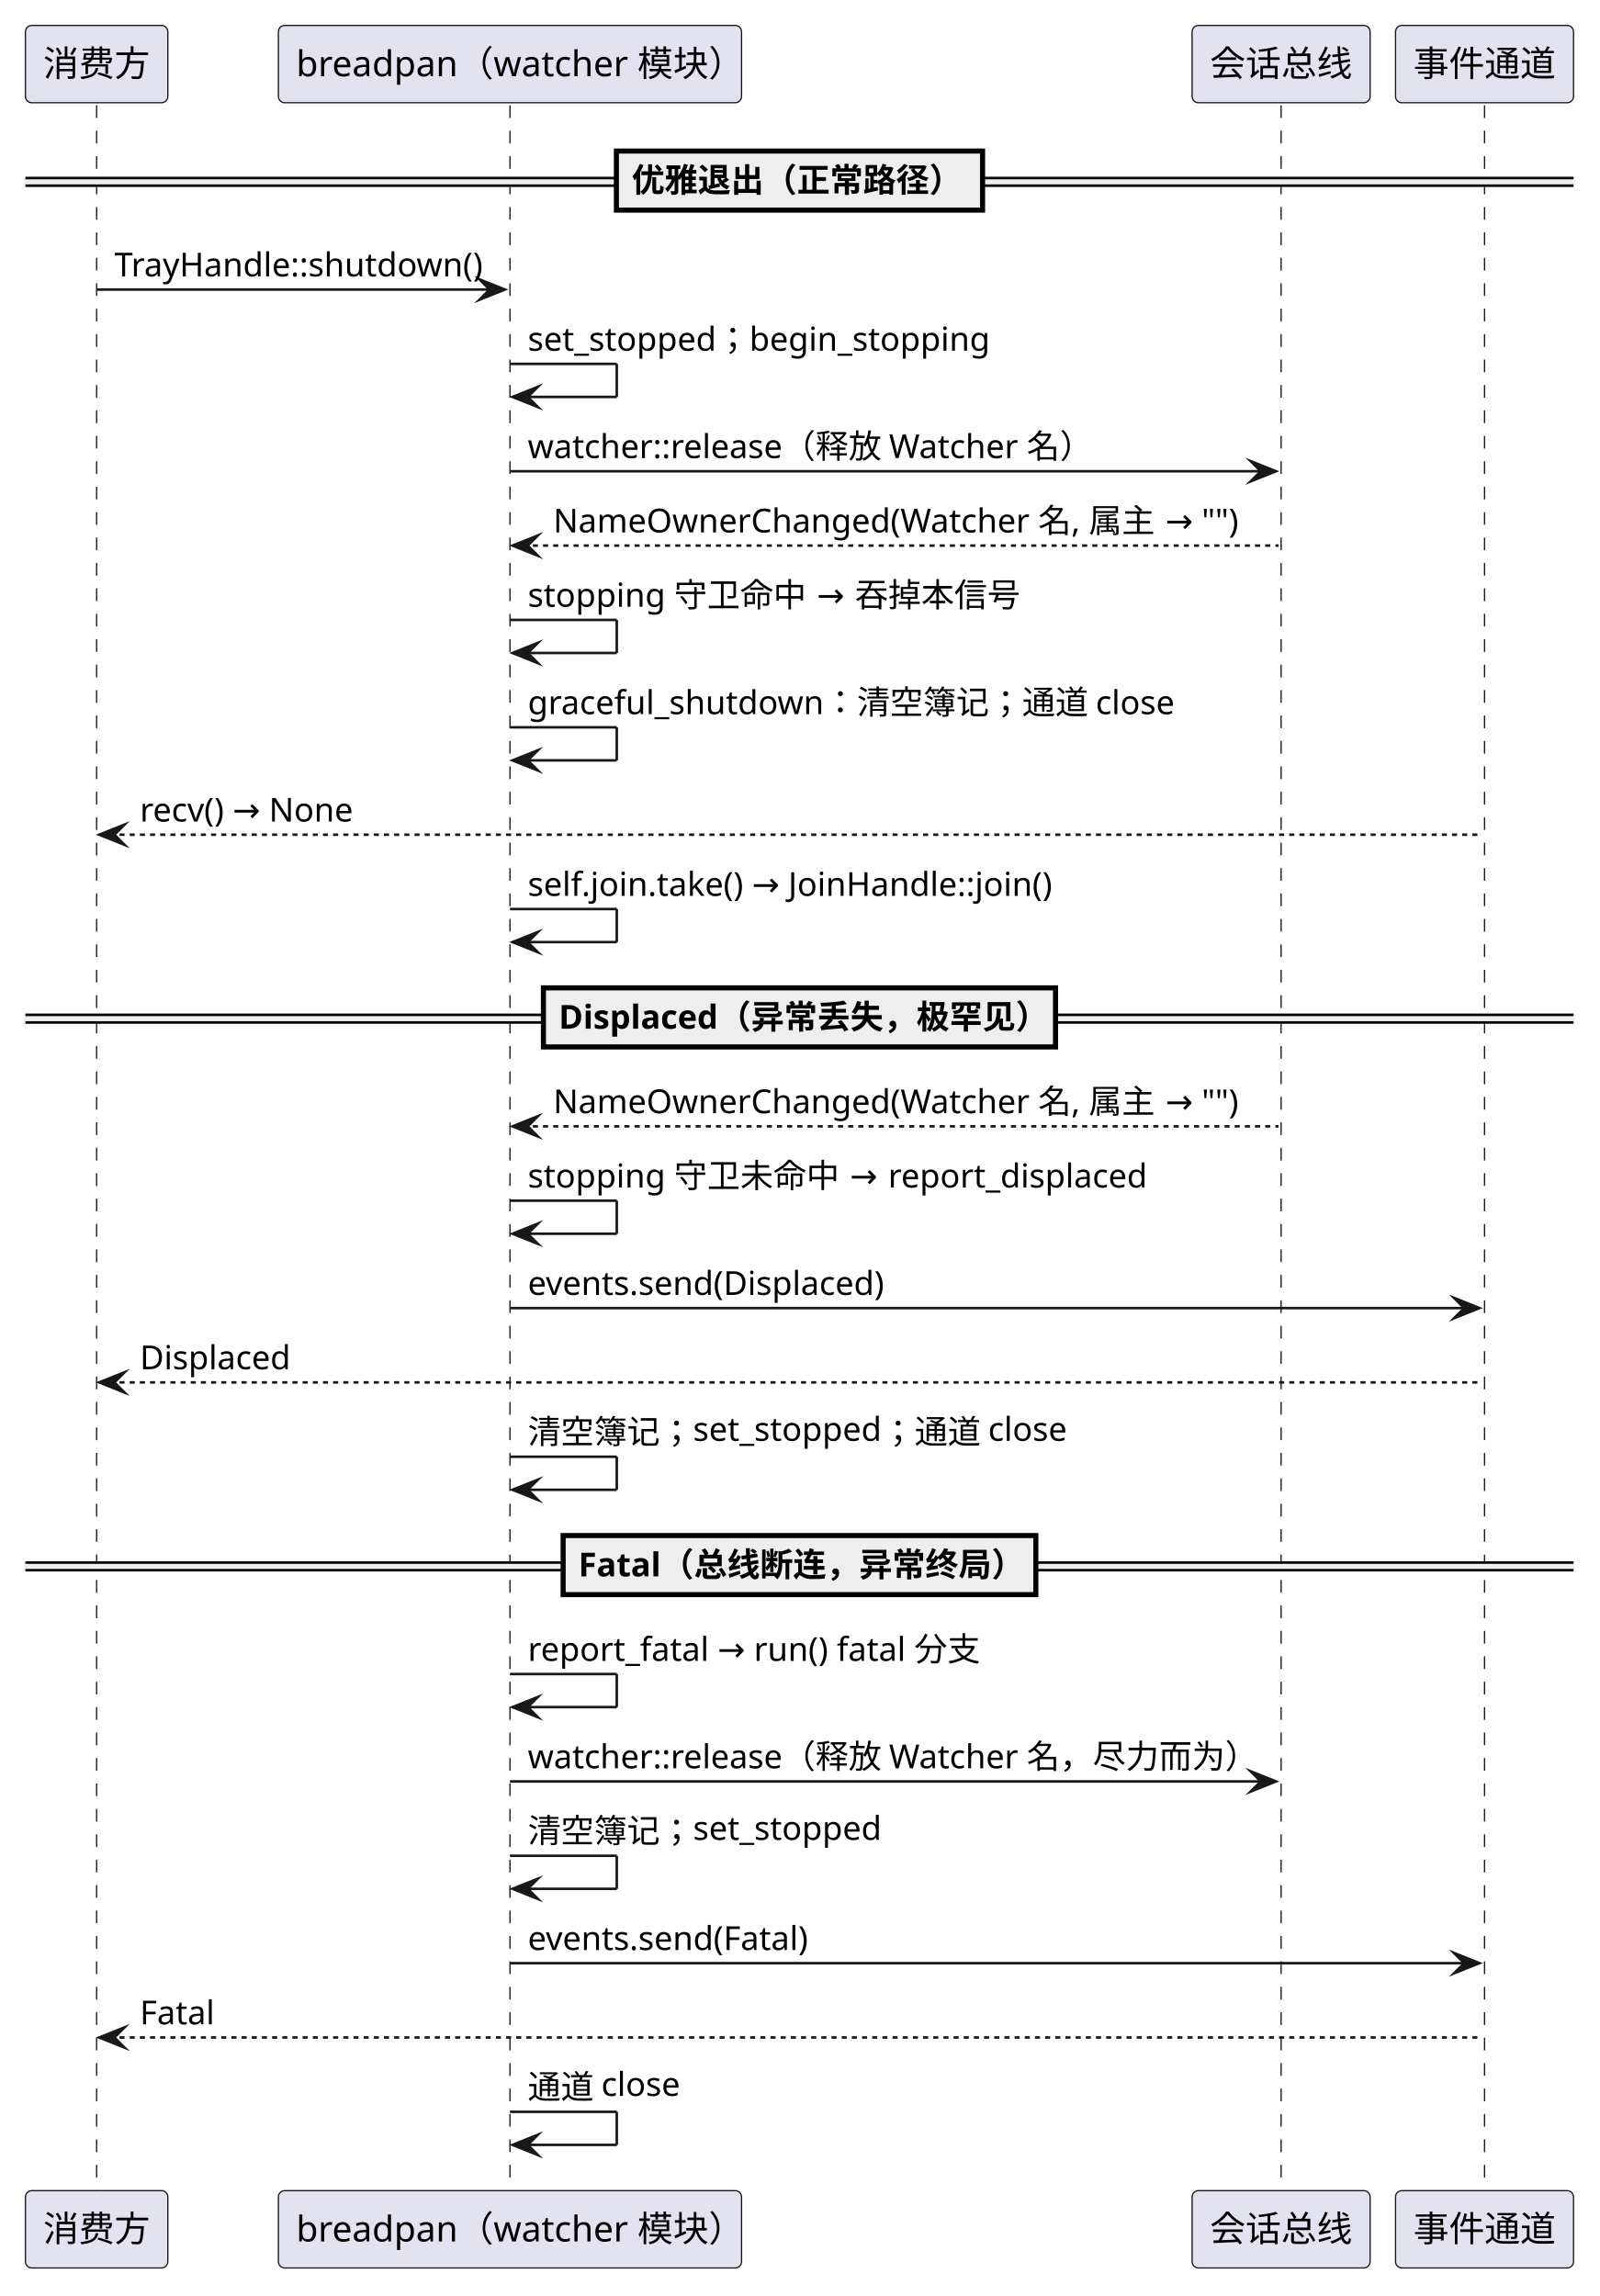
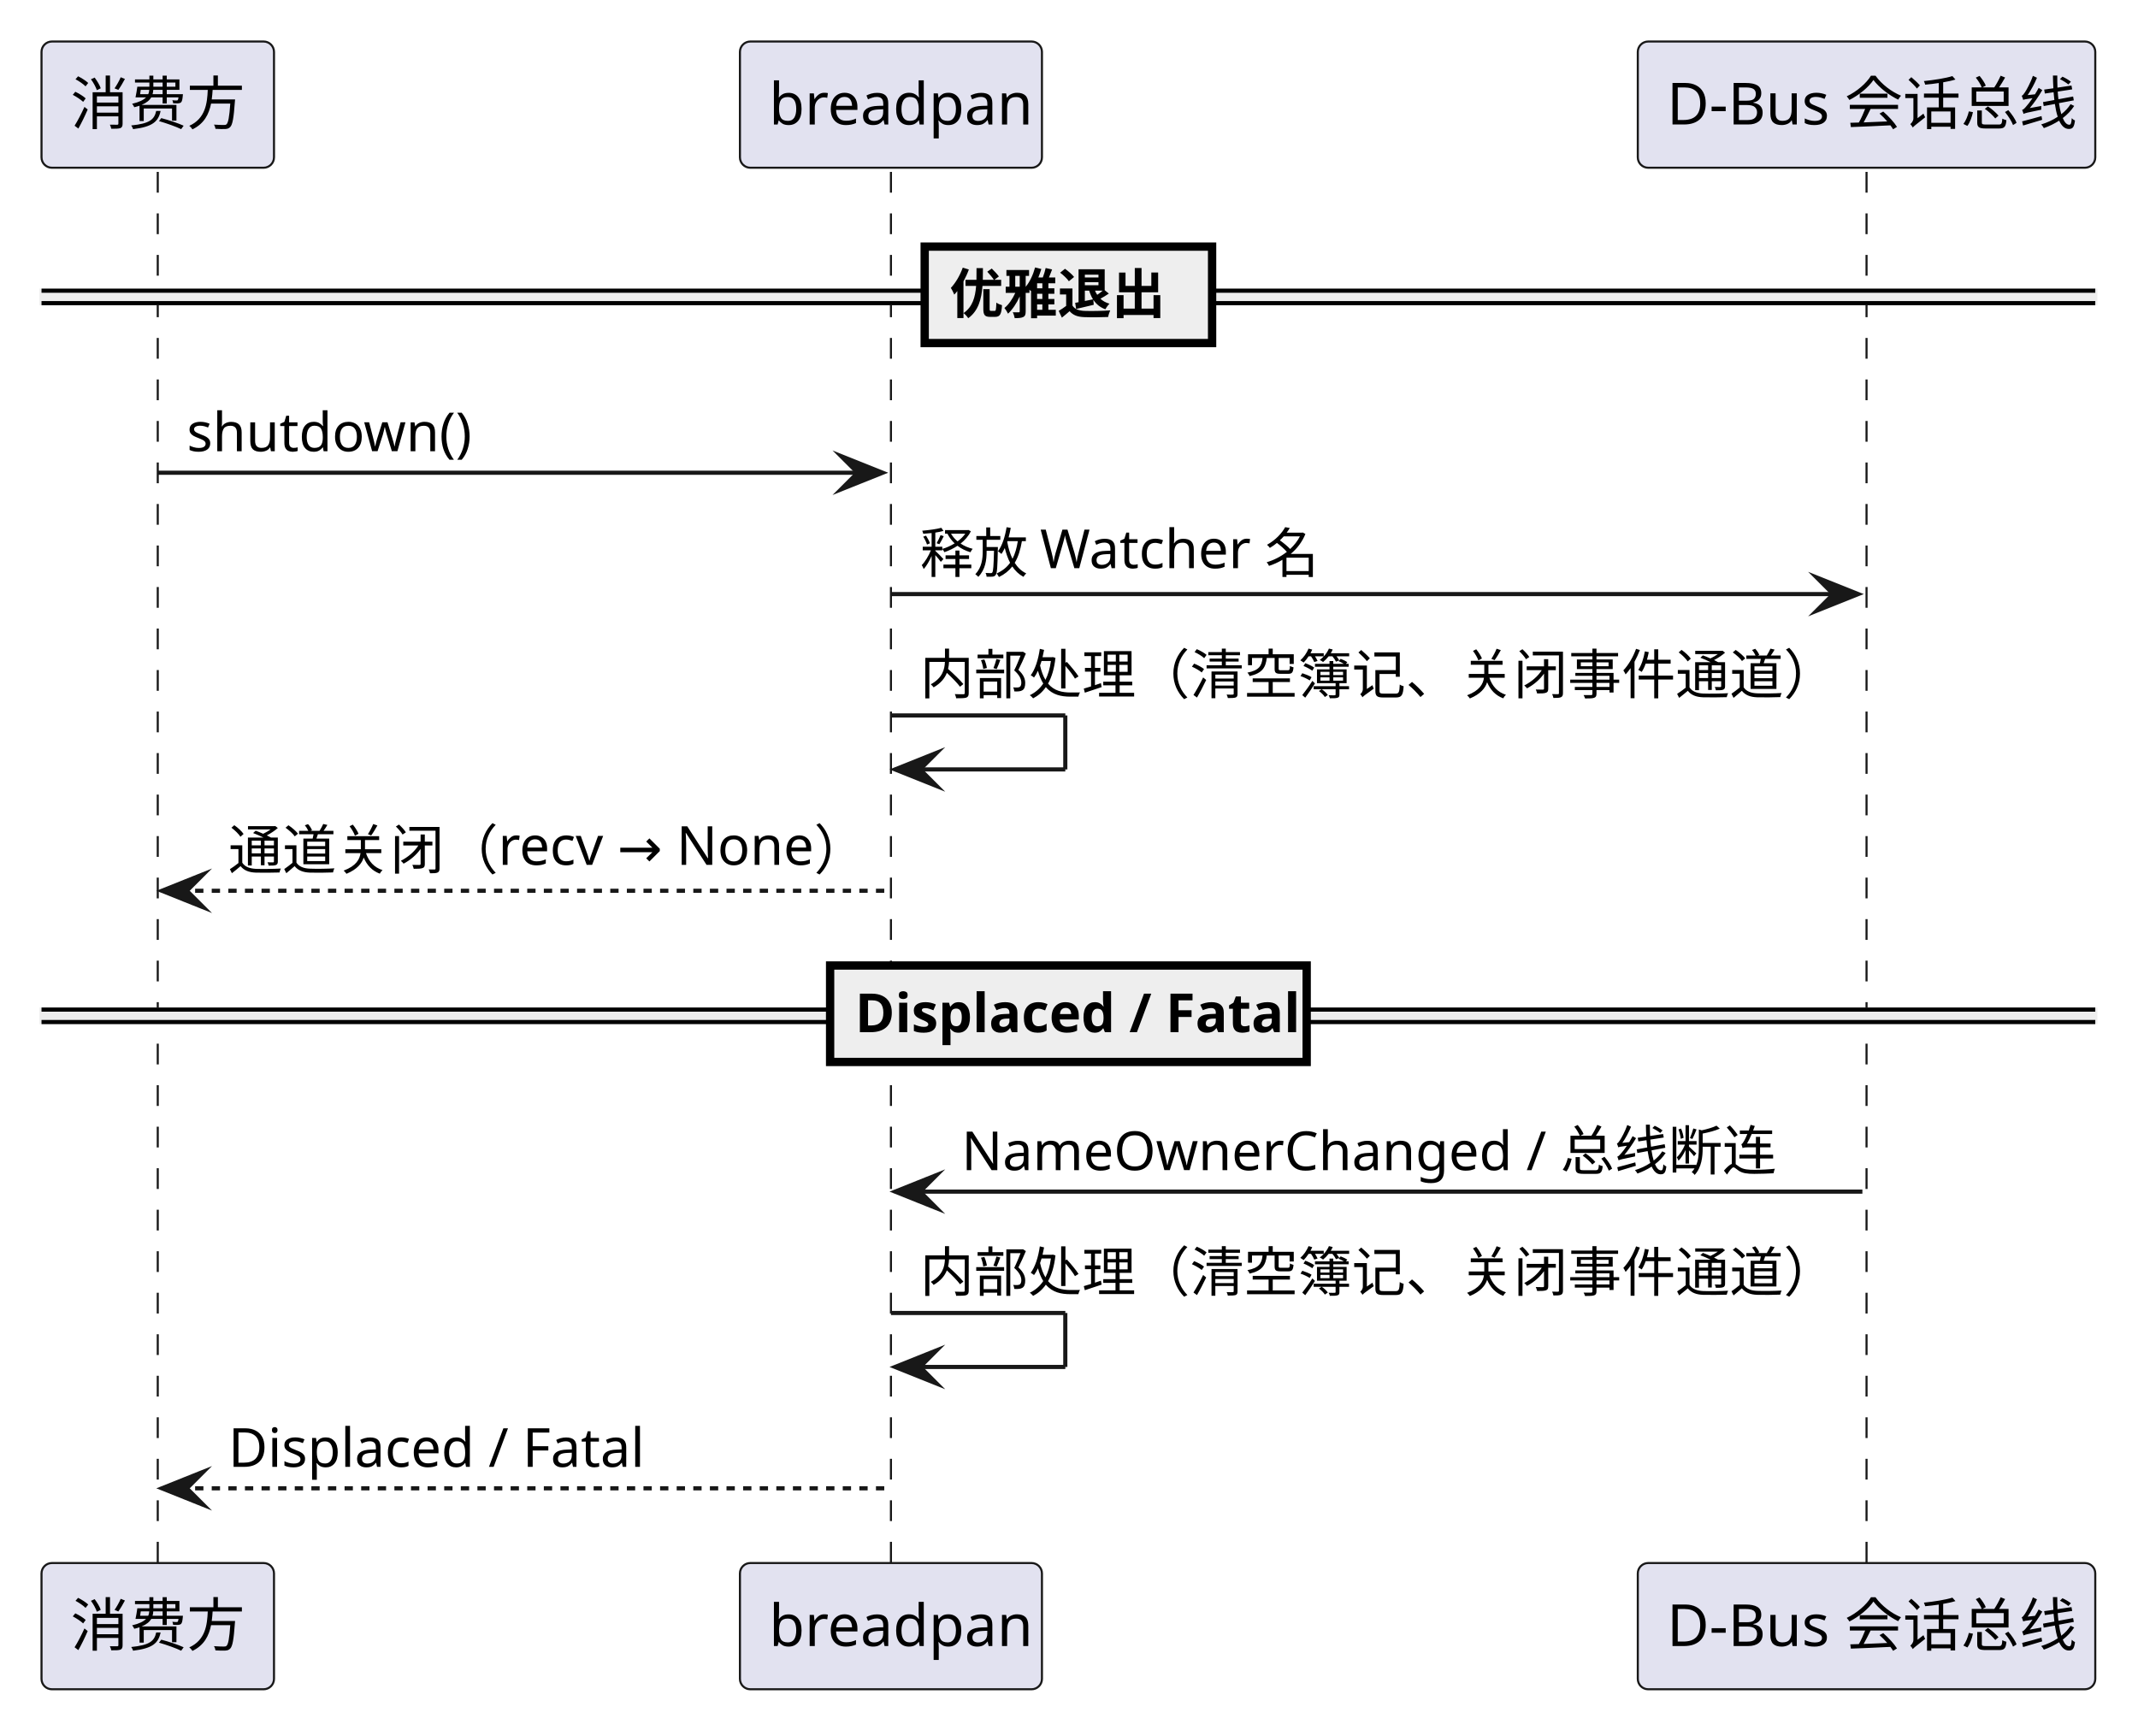
- <svg xmlns="http://www.w3.org/2000/svg" version="1.1" data-diagram-type="SEQUENCE" style="width:629px;height:903px;background:#FFFFFF;" width="629px" height="903px" viewBox="0 0 629 903" zoomAndPan="magnify" preserveAspectRatio="none" contentStyleType="text/css">
+ <svg xmlns="http://www.w3.org/2000/svg" version="1.1" data-diagram-type="SEQUENCE" style="width:515px;height:418px;background:#FFFFFF;" width="515px" height="418px" viewBox="0 0 515 418" zoomAndPan="magnify" preserveAspectRatio="none" contentStyleType="text/css">
  <defs />
  <g font-family="sans-serif" lengthAdjust="spacing">
    <g>
-       <rect x="34.5" y="41.406" width="8" height="820.156" fill="#000" fill-opacity="0" />
-       <line x1="38" y1="41.406" x2="38" y2="861.563" style="stroke:#181818;stroke-width:0.5;stroke-dasharray:5,5;" />
+       <rect x="34.5" y="41.406" width="8" height="335.109" fill="#000" fill-opacity="0" />
+       <line x1="38" y1="41.406" x2="38" y2="376.516" style="stroke:#181818;stroke-width:0.5;stroke-dasharray:5,5;" />
    </g>
    <g>
-       <rect x="197.05" y="41.406" width="8" height="820.156" fill="#000" fill-opacity="0" />
-       <line x1="200.55" y1="41.406" x2="200.55" y2="861.563" style="stroke:#181818;stroke-width:0.5;stroke-dasharray:5,5;" />
+       <rect x="211.11" y="41.406" width="8" height="335.109" fill="#000" fill-opacity="0" />
+       <line x1="214.61" y1="41.406" x2="214.61" y2="376.516" style="stroke:#181818;stroke-width:0.5;stroke-dasharray:5,5;" />
    </g>
    <g>
-       <rect x="500.303" y="41.406" width="8" height="820.156" fill="#000" fill-opacity="0" />
-       <line x1="503.803" y1="41.406" x2="503.803" y2="861.563" style="stroke:#181818;stroke-width:0.5;stroke-dasharray:5,5;" />
-     </g>
-     <g>
-       <rect x="580.303" y="41.406" width="8" height="820.156" fill="#000" fill-opacity="0" />
-       <line x1="583.803" y1="41.406" x2="583.803" y2="861.563" style="stroke:#181818;stroke-width:0.5;stroke-dasharray:5,5;" />
+       <rect x="446.111" y="41.406" width="8" height="335.109" fill="#000" fill-opacity="0" />
+       <line x1="449.611" y1="41.406" x2="449.611" y2="376.516" style="stroke:#181818;stroke-width:0.5;stroke-dasharray:5,5;" />
    </g>
    <rect x="10" y="10" width="56" height="30.406" fill="#E2E2F0" style="stroke:#181818;stroke-width:0.5;" rx="2.5" ry="2.5" />
    <text x="17" y="29.988" fill="#000" font-size="14" textLength="42">消费方</text>
-     <rect x="109.479" y="10" width="182.143" height="30.406" fill="#E2E2F0" style="stroke:#181818;stroke-width:0.5;" rx="2.5" ry="2.5" />
-     <text x="116.479" y="29.988" fill="#000" font-size="14" textLength="168.143">breadpan（watcher 模块）</text>
-     <rect x="468.803" y="10" width="70" height="30.406" fill="#E2E2F0" style="stroke:#181818;stroke-width:0.5;" rx="2.5" ry="2.5" />
-     <text x="475.803" y="29.988" fill="#000" font-size="14" textLength="56">会话总线</text>
-     <rect x="548.803" y="10" width="70" height="30.406" fill="#E2E2F0" style="stroke:#181818;stroke-width:0.5;" rx="2.5" ry="2.5" />
-     <text x="555.803" y="29.988" fill="#000" font-size="14" textLength="56">事件通道</text>
-     <rect x="10" y="861.563" width="56" height="30.406" fill="#E2E2F0" style="stroke:#181818;stroke-width:0.5;" rx="2.5" ry="2.5" />
-     <text x="17" y="881.551" fill="#000" font-size="14" textLength="42">消费方</text>
-     <rect x="109.479" y="861.563" width="182.143" height="30.406" fill="#E2E2F0" style="stroke:#181818;stroke-width:0.5;" rx="2.5" ry="2.5" />
-     <text x="116.479" y="881.551" fill="#000" font-size="14" textLength="168.143">breadpan（watcher 模块）</text>
-     <rect x="468.803" y="861.563" width="70" height="30.406" fill="#E2E2F0" style="stroke:#181818;stroke-width:0.5;" rx="2.5" ry="2.5" />
-     <text x="475.803" y="881.551" fill="#000" font-size="14" textLength="56">会话总线</text>
-     <rect x="548.803" y="861.563" width="70" height="30.406" fill="#E2E2F0" style="stroke:#181818;stroke-width:0.5;" rx="2.5" ry="2.5" />
-     <text x="555.803" y="881.551" fill="#000" font-size="14" textLength="56">事件通道</text>
-     <rect x="10" y="70.023" width="608.802" height="3" fill="#EEE" style="stroke:#EEE;stroke-width:1;" />
-     <line x1="10" y1="70.023" x2="618.802" y2="70.023" style="stroke:#000;stroke-width:1;" />
-     <line x1="10" y1="73.023" x2="618.802" y2="73.023" style="stroke:#000;stroke-width:1;" />
-     <rect x="242.401" y="59.406" width="144" height="23.234" fill="#EEE" style="stroke:#000;stroke-width:2;" />
-     <text x="248.401" y="75.467" fill="#000" font-size="13" textLength="130" font-weight="700">优雅退出（正常路径）</text>
-     <polygon points="188.55,109.875,198.55,113.875,188.55,117.875,192.55,113.875" fill="#181818" style="stroke:#181818;stroke-width:1;stroke-linejoin:miter;stroke-miterlimit:10;" />
-     <line x1="38" y1="113.875" x2="194.55" y2="113.875" style="stroke:#181818;stroke-width:1;" />
-     <text x="45" y="108.701" fill="#000" font-size="13" textLength="138.55">TrayHandle::shutdown()</text>
-     <line x1="200.55" y1="143.109" x2="242.55" y2="143.109" style="stroke:#181818;stroke-width:1;" />
-     <line x1="242.55" y1="143.109" x2="242.55" y2="156.109" style="stroke:#181818;stroke-width:1;" />
-     <line x1="201.55" y1="156.109" x2="242.55" y2="156.109" style="stroke:#181818;stroke-width:1;" />
-     <polygon points="211.55,152.109,201.55,156.109,211.55,160.109,207.55,156.109" fill="#181818" style="stroke:#181818;stroke-width:1;stroke-linejoin:miter;stroke-miterlimit:10;" />
-     <text x="207.55" y="137.936" fill="#000" font-size="13" textLength="172.237">set_stopped；begin_stopping</text>
-     <polygon points="491.803,181.344,501.803,185.344,491.803,189.344,495.803,185.344" fill="#181818" style="stroke:#181818;stroke-width:1;stroke-linejoin:miter;stroke-miterlimit:10;" />
-     <line x1="200.55" y1="185.344" x2="497.803" y2="185.344" style="stroke:#181818;stroke-width:1;" />
-     <text x="207.55" y="180.17" fill="#000" font-size="13" textLength="214.253">watcher::release（释放 Watcher 名）</text>
-     <polygon points="211.55,210.578,201.55,214.578,211.55,218.578,207.55,214.578" fill="#181818" style="stroke:#181818;stroke-width:1;stroke-linejoin:miter;stroke-miterlimit:10;" />
-     <line x1="205.55" y1="214.578" x2="502.803" y2="214.578" style="stroke:#181818;stroke-width:1;stroke-dasharray:2,2;" />
-     <text x="217.55" y="209.404" fill="#000" font-size="13" textLength="256.109">NameOwnerChanged(Watcher 名, 属主 → "")</text>
-     <line x1="200.55" y1="243.813" x2="242.55" y2="243.813" style="stroke:#181818;stroke-width:1;" />
-     <line x1="242.55" y1="243.813" x2="242.55" y2="256.813" style="stroke:#181818;stroke-width:1;" />
-     <line x1="201.55" y1="256.813" x2="242.55" y2="256.813" style="stroke:#181818;stroke-width:1;" />
-     <polygon points="211.55,252.813,201.55,256.813,211.55,260.813,207.55,256.813" fill="#181818" style="stroke:#181818;stroke-width:1;stroke-linejoin:miter;stroke-miterlimit:10;" />
-     <text x="207.55" y="238.639" fill="#000" font-size="13" textLength="190.29">stopping 守卫命中 → 吞掉本信号</text>
-     <line x1="200.55" y1="286.047" x2="242.55" y2="286.047" style="stroke:#181818;stroke-width:1;" />
-     <line x1="242.55" y1="286.047" x2="242.55" y2="299.047" style="stroke:#181818;stroke-width:1;" />
-     <line x1="201.55" y1="299.047" x2="242.55" y2="299.047" style="stroke:#181818;stroke-width:1;" />
-     <polygon points="211.55,295.047,201.55,299.047,211.55,303.047,207.55,299.047" fill="#181818" style="stroke:#181818;stroke-width:1;stroke-linejoin:miter;stroke-miterlimit:10;" />
-     <text x="207.55" y="280.873" fill="#000" font-size="13" textLength="248.378">graceful_shutdown：清空簿记；通道 close</text>
-     <polygon points="49,324.281,39,328.281,49,332.281,45,328.281" fill="#181818" style="stroke:#181818;stroke-width:1;stroke-linejoin:miter;stroke-miterlimit:10;" />
-     <line x1="43" y1="328.281" x2="582.803" y2="328.281" style="stroke:#181818;stroke-width:1;stroke-dasharray:2,2;" />
-     <text x="55" y="323.107" fill="#000" font-size="13" textLength="83.586">recv() → None</text>
-     <line x1="200.55" y1="357.516" x2="242.55" y2="357.516" style="stroke:#181818;stroke-width:1;" />
-     <line x1="242.55" y1="357.516" x2="242.55" y2="370.516" style="stroke:#181818;stroke-width:1;" />
-     <line x1="201.55" y1="370.516" x2="242.55" y2="370.516" style="stroke:#181818;stroke-width:1;" />
-     <polygon points="211.55,366.516,201.55,370.516,211.55,374.516,207.55,370.516" fill="#181818" style="stroke:#181818;stroke-width:1;stroke-linejoin:miter;stroke-miterlimit:10;" />
-     <text x="207.55" y="352.342" fill="#000" font-size="13" textLength="204.21">self.join.take() → JoinHandle::join()</text>
-     <rect x="10" y="399.133" width="608.802" height="3" fill="#EEE" style="stroke:#EEE;stroke-width:1;" />
-     <line x1="10" y1="399.133" x2="618.802" y2="399.133" style="stroke:#000;stroke-width:1;" />
-     <line x1="10" y1="402.133" x2="618.802" y2="402.133" style="stroke:#000;stroke-width:1;" />
-     <rect x="213.707" y="388.516" width="201.389" height="23.234" fill="#EEE" style="stroke:#000;stroke-width:2;" />
-     <text x="219.707" y="404.576" fill="#000" font-size="13" textLength="187.389" font-weight="700">Displaced（异常丢失，极罕见）</text>
-     <polygon points="211.55,438.984,201.55,442.984,211.55,446.984,207.55,442.984" fill="#181818" style="stroke:#181818;stroke-width:1;stroke-linejoin:miter;stroke-miterlimit:10;" />
-     <line x1="205.55" y1="442.984" x2="502.803" y2="442.984" style="stroke:#181818;stroke-width:1;stroke-dasharray:2,2;" />
-     <text x="217.55" y="437.811" fill="#000" font-size="13" textLength="256.109">NameOwnerChanged(Watcher 名, 属主 → "")</text>
-     <line x1="200.55" y1="472.219" x2="242.55" y2="472.219" style="stroke:#181818;stroke-width:1;" />
-     <line x1="242.55" y1="472.219" x2="242.55" y2="485.219" style="stroke:#181818;stroke-width:1;" />
-     <line x1="201.55" y1="485.219" x2="242.55" y2="485.219" style="stroke:#181818;stroke-width:1;" />
-     <polygon points="211.55,481.219,201.55,485.219,211.55,489.219,207.55,485.219" fill="#181818" style="stroke:#181818;stroke-width:1;stroke-linejoin:miter;stroke-miterlimit:10;" />
-     <text x="207.55" y="467.045" fill="#000" font-size="13" textLength="234.59">stopping 守卫未命中 → report_displaced</text>
-     <polygon points="571.803,510.453,581.803,514.453,571.803,518.453,575.803,514.453" fill="#181818" style="stroke:#181818;stroke-width:1;stroke-linejoin:miter;stroke-miterlimit:10;" />
-     <line x1="200.55" y1="514.453" x2="577.803" y2="514.453" style="stroke:#181818;stroke-width:1;" />
-     <text x="207.55" y="509.279" fill="#000" font-size="13" textLength="135.707">events.send(Displaced)</text>
-     <polygon points="49,539.688,39,543.688,49,547.688,45,543.688" fill="#181818" style="stroke:#181818;stroke-width:1;stroke-linejoin:miter;stroke-miterlimit:10;" />
-     <line x1="43" y1="543.688" x2="582.803" y2="543.688" style="stroke:#181818;stroke-width:1;stroke-dasharray:2,2;" />
-     <text x="55" y="538.514" fill="#000" font-size="13" textLength="56.964">Displaced</text>
-     <line x1="200.55" y1="572.922" x2="242.55" y2="572.922" style="stroke:#181818;stroke-width:1;" />
-     <line x1="242.55" y1="572.922" x2="242.55" y2="585.922" style="stroke:#181818;stroke-width:1;" />
-     <line x1="201.55" y1="585.922" x2="242.55" y2="585.922" style="stroke:#181818;stroke-width:1;" />
-     <polygon points="211.55,581.922,201.55,585.922,211.55,589.922,207.55,585.922" fill="#181818" style="stroke:#181818;stroke-width:1;stroke-linejoin:miter;stroke-miterlimit:10;" />
-     <text x="207.55" y="567.748" fill="#000" font-size="13" textLength="209.13">清空簿记；set_stopped；通道 close</text>
-     <rect x="10" y="614.539" width="608.802" height="3" fill="#EEE" style="stroke:#EEE;stroke-width:1;" />
-     <line x1="10" y1="614.539" x2="618.802" y2="614.539" style="stroke:#000;stroke-width:1;" />
-     <line x1="10" y1="617.539" x2="618.802" y2="617.539" style="stroke:#000;stroke-width:1;" />
-     <rect x="221.457" y="603.922" width="185.888" height="23.234" fill="#EEE" style="stroke:#000;stroke-width:2;" />
-     <text x="227.457" y="619.982" fill="#000" font-size="13" textLength="171.888" font-weight="700">Fatal（总线断连，异常终局）</text>
-     <line x1="200.55" y1="658.391" x2="242.55" y2="658.391" style="stroke:#181818;stroke-width:1;" />
-     <line x1="242.55" y1="658.391" x2="242.55" y2="671.391" style="stroke:#181818;stroke-width:1;" />
-     <line x1="201.55" y1="671.391" x2="242.55" y2="671.391" style="stroke:#181818;stroke-width:1;" />
-     <polygon points="211.55,667.391,201.55,671.391,211.55,675.391,207.55,671.391" fill="#181818" style="stroke:#181818;stroke-width:1;stroke-linejoin:miter;stroke-miterlimit:10;" />
-     <text x="207.55" y="653.217" fill="#000" font-size="13" textLength="172.314">report_fatal → run() fatal 分支</text>
-     <polygon points="491.803,696.625,501.803,700.625,491.803,704.625,495.803,700.625" fill="#181818" style="stroke:#181818;stroke-width:1;stroke-linejoin:miter;stroke-miterlimit:10;" />
-     <line x1="200.55" y1="700.625" x2="497.803" y2="700.625" style="stroke:#181818;stroke-width:1;" />
-     <text x="207.55" y="695.451" fill="#000" font-size="13" textLength="279.253">watcher::release（释放 Watcher 名，尽力而为）</text>
-     <line x1="200.55" y1="729.859" x2="242.55" y2="729.859" style="stroke:#181818;stroke-width:1;" />
-     <line x1="242.55" y1="729.859" x2="242.55" y2="742.859" style="stroke:#181818;stroke-width:1;" />
-     <line x1="201.55" y1="742.859" x2="242.55" y2="742.859" style="stroke:#181818;stroke-width:1;" />
-     <polygon points="211.55,738.859,201.55,742.859,211.55,746.859,207.55,742.859" fill="#181818" style="stroke:#181818;stroke-width:1;stroke-linejoin:miter;stroke-miterlimit:10;" />
-     <text x="207.55" y="724.686" fill="#000" font-size="13" textLength="135.922">清空簿记；set_stopped</text>
-     <polygon points="571.803,768.094,581.803,772.094,571.803,776.094,575.803,772.094" fill="#181818" style="stroke:#181818;stroke-width:1;stroke-linejoin:miter;stroke-miterlimit:10;" />
-     <line x1="200.55" y1="772.094" x2="577.803" y2="772.094" style="stroke:#181818;stroke-width:1;" />
-     <text x="207.55" y="766.92" fill="#000" font-size="13" textLength="107.485">events.send(Fatal)</text>
-     <polygon points="49,797.328,39,801.328,49,805.328,45,801.328" fill="#181818" style="stroke:#181818;stroke-width:1;stroke-linejoin:miter;stroke-miterlimit:10;" />
-     <line x1="43" y1="801.328" x2="582.803" y2="801.328" style="stroke:#181818;stroke-width:1;stroke-dasharray:2,2;" />
-     <text x="55" y="796.154" fill="#000" font-size="13" textLength="28.742">Fatal</text>
-     <line x1="200.55" y1="830.563" x2="242.55" y2="830.563" style="stroke:#181818;stroke-width:1;" />
-     <line x1="242.55" y1="830.563" x2="242.55" y2="843.563" style="stroke:#181818;stroke-width:1;" />
-     <line x1="201.55" y1="843.563" x2="242.55" y2="843.563" style="stroke:#181818;stroke-width:1;" />
-     <polygon points="211.55,839.563,201.55,843.563,211.55,847.563,207.55,843.563" fill="#181818" style="stroke:#181818;stroke-width:1;stroke-linejoin:miter;stroke-miterlimit:10;" />
-     <text x="207.55" y="825.389" fill="#000" font-size="13" textLength="60.208">通道 close</text>
+     <rect x="178.236" y="10" width="72.748" height="30.406" fill="#E2E2F0" style="stroke:#181818;stroke-width:0.5;" rx="2.5" ry="2.5" />
+     <text x="185.236" y="29.988" fill="#000" font-size="14" textLength="58.748">breadpan</text>
+     <rect x="394.513" y="10" width="110.195" height="30.406" fill="#E2E2F0" style="stroke:#181818;stroke-width:0.5;" rx="2.5" ry="2.5" />
+     <text x="401.513" y="29.988" fill="#000" font-size="14" textLength="96.195">D-Bus 会话总线</text>
+     <rect x="10" y="376.516" width="56" height="30.406" fill="#E2E2F0" style="stroke:#181818;stroke-width:0.5;" rx="2.5" ry="2.5" />
+     <text x="17" y="396.504" fill="#000" font-size="14" textLength="42">消费方</text>
+     <rect x="178.236" y="376.516" width="72.748" height="30.406" fill="#E2E2F0" style="stroke:#181818;stroke-width:0.5;" rx="2.5" ry="2.5" />
+     <text x="185.236" y="396.504" fill="#000" font-size="14" textLength="58.748">breadpan</text>
+     <rect x="394.513" y="376.516" width="110.195" height="30.406" fill="#E2E2F0" style="stroke:#181818;stroke-width:0.5;" rx="2.5" ry="2.5" />
+     <text x="401.513" y="396.504" fill="#000" font-size="14" textLength="96.195">D-Bus 会话总线</text>
+     <rect x="10" y="70.023" width="494.708" height="3" fill="#EEE" style="stroke:#EEE;stroke-width:1;" />
+     <line x1="10" y1="70.023" x2="504.708" y2="70.023" style="stroke:#000;stroke-width:1;" />
+     <line x1="10" y1="73.023" x2="504.708" y2="73.023" style="stroke:#000;stroke-width:1;" />
+     <rect x="222.739" y="59.406" width="69.231" height="23.234" fill="#EEE" style="stroke:#000;stroke-width:2;" />
+     <text x="228.739" y="75.467" fill="#000" font-size="13" textLength="52" font-weight="700">优雅退出</text>
+     <polygon points="202.61,109.875,212.61,113.875,202.61,117.875,206.61,113.875" fill="#181818" style="stroke:#181818;stroke-width:1;stroke-linejoin:miter;stroke-miterlimit:10;" />
+     <line x1="38" y1="113.875" x2="208.61" y2="113.875" style="stroke:#181818;stroke-width:1;" />
+     <text x="45" y="108.701" fill="#000" font-size="13" textLength="65.958">shutdown()</text>
+     <polygon points="437.611,139.109,447.611,143.109,437.611,147.109,441.611,143.109" fill="#181818" style="stroke:#181818;stroke-width:1;stroke-linejoin:miter;stroke-miterlimit:10;" />
+     <line x1="214.61" y1="143.109" x2="443.611" y2="143.109" style="stroke:#181818;stroke-width:1;" />
+     <text x="221.61" y="137.936" fill="#000" font-size="13" textLength="93.571">释放 Watcher 名</text>
+     <line x1="214.61" y1="172.344" x2="256.61" y2="172.344" style="stroke:#181818;stroke-width:1;" />
+     <line x1="256.61" y1="172.344" x2="256.61" y2="185.344" style="stroke:#181818;stroke-width:1;" />
+     <line x1="215.61" y1="185.344" x2="256.61" y2="185.344" style="stroke:#181818;stroke-width:1;" />
+     <polygon points="225.61,181.344,215.61,185.344,225.61,189.344,221.61,185.344" fill="#181818" style="stroke:#181818;stroke-width:1;stroke-linejoin:miter;stroke-miterlimit:10;" />
+     <text x="221.61" y="167.17" fill="#000" font-size="13" textLength="221">内部处理（清空簿记、关闭事件通道）</text>
+     <polygon points="49,210.578,39,214.578,49,218.578,45,214.578" fill="#181818" style="stroke:#181818;stroke-width:1;stroke-linejoin:miter;stroke-miterlimit:10;" />
+     <line x1="43" y1="214.578" x2="213.61" y2="214.578" style="stroke:#181818;stroke-width:1;stroke-dasharray:2,2;" />
+     <text x="55" y="209.404" fill="#000" font-size="13" textLength="152.61">通道关闭（recv → None）</text>
+     <rect x="10" y="243.195" width="494.708" height="3" fill="#EEE" style="stroke:#EEE;stroke-width:1;" />
+     <line x1="10" y1="243.195" x2="504.708" y2="243.195" style="stroke:#000;stroke-width:1;" />
+     <line x1="10" y1="246.195" x2="504.708" y2="246.195" style="stroke:#000;stroke-width:1;" />
+     <rect x="199.957" y="232.578" width="114.794" height="23.234" fill="#EEE" style="stroke:#000;stroke-width:2;" />
+     <text x="205.957" y="248.639" fill="#000" font-size="13" textLength="97.563" font-weight="700">Displaced / Fatal</text>
+     <polygon points="225.61,283.047,215.61,287.047,225.61,291.047,221.61,287.047" fill="#181818" style="stroke:#181818;stroke-width:1;stroke-linejoin:miter;stroke-miterlimit:10;" />
+     <line x1="219.61" y1="287.047" x2="448.611" y2="287.047" style="stroke:#181818;stroke-width:1;" />
+     <text x="231.61" y="281.873" fill="#000" font-size="13" textLength="187.04">NameOwnerChanged / 总线断连</text>
+     <line x1="214.61" y1="316.281" x2="256.61" y2="316.281" style="stroke:#181818;stroke-width:1;" />
+     <line x1="256.61" y1="316.281" x2="256.61" y2="329.281" style="stroke:#181818;stroke-width:1;" />
+     <line x1="215.61" y1="329.281" x2="256.61" y2="329.281" style="stroke:#181818;stroke-width:1;" />
+     <polygon points="225.61,325.281,215.61,329.281,225.61,333.281,221.61,329.281" fill="#181818" style="stroke:#181818;stroke-width:1;stroke-linejoin:miter;stroke-miterlimit:10;" />
+     <text x="221.61" y="311.107" fill="#000" font-size="13" textLength="221">内部处理（清空簿记、关闭事件通道）</text>
+     <polygon points="49,354.516,39,358.516,49,362.516,45,358.516" fill="#181818" style="stroke:#181818;stroke-width:1;stroke-linejoin:miter;stroke-miterlimit:10;" />
+     <line x1="43" y1="358.516" x2="213.61" y2="358.516" style="stroke:#181818;stroke-width:1;stroke-dasharray:2,2;" />
+     <text x="55" y="353.342" fill="#000" font-size="13" textLength="97.519">Displaced / Fatal</text>
  </g>
</svg>
